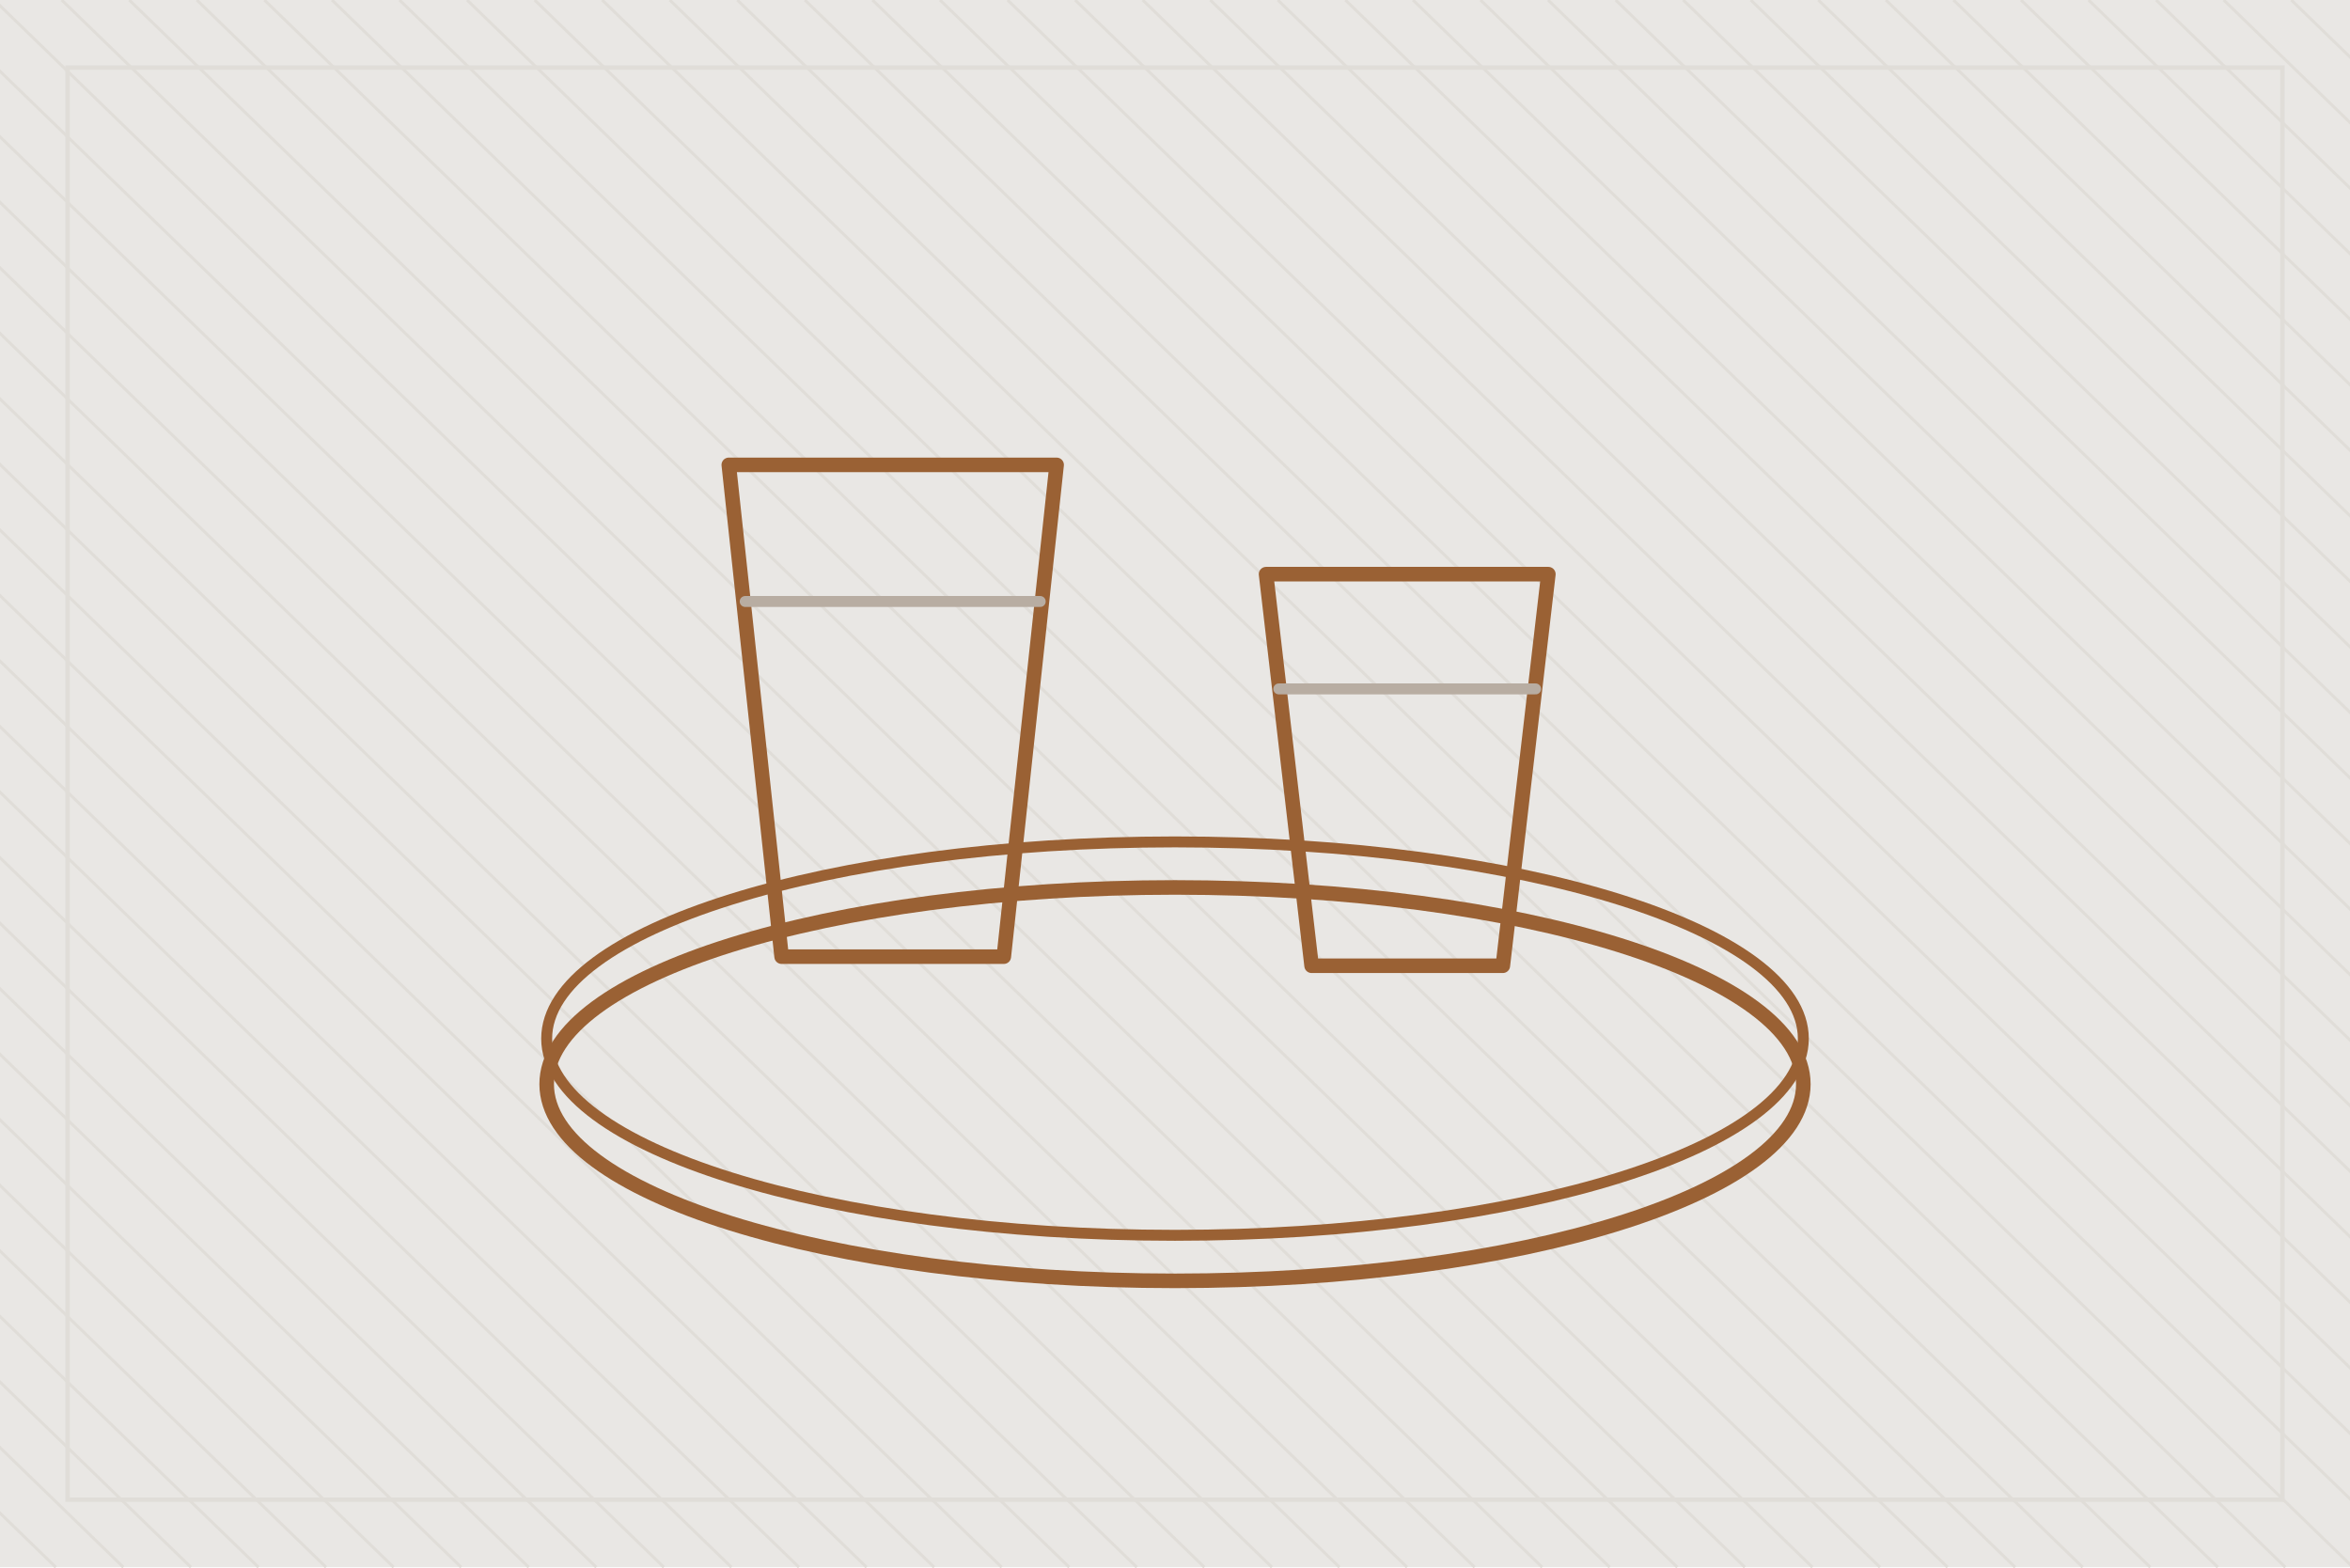
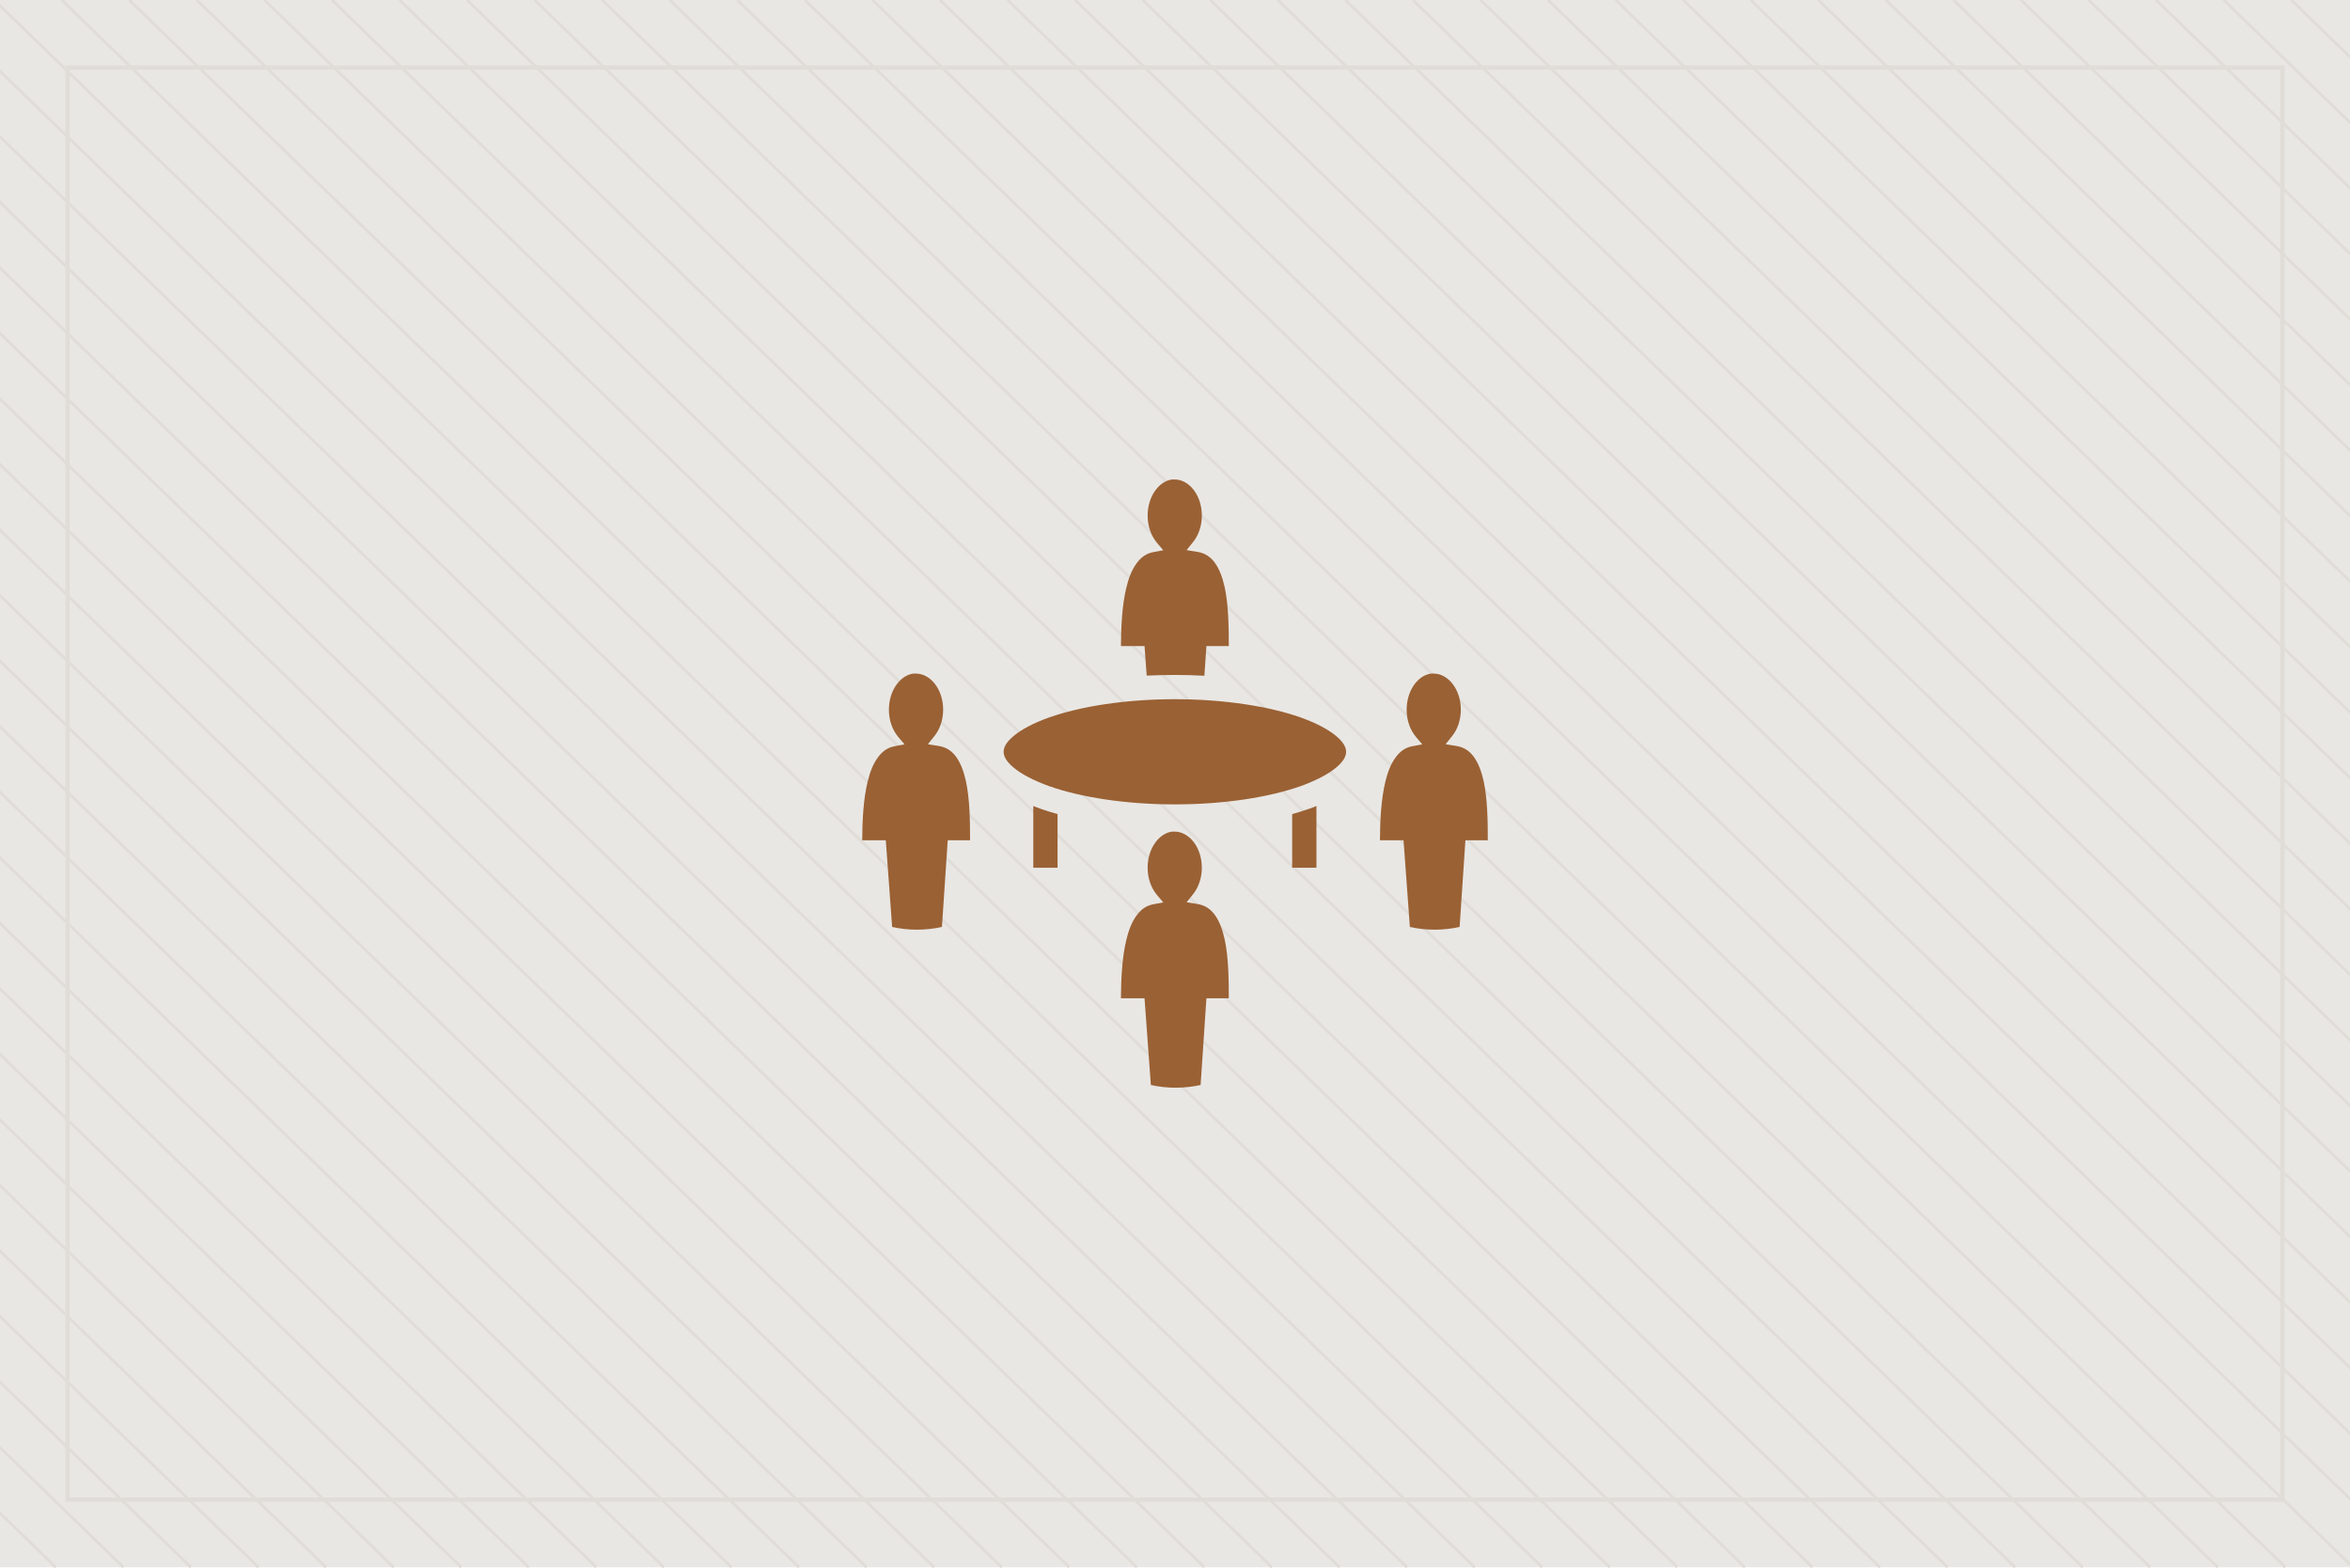
<svg xmlns="http://www.w3.org/2000/svg" width="1600" height="1067" viewBox="0 0 1600 1067">
  <rect width="1600" height="1067" fill="#e9e7e4" />
  <line x1="-1200" y1="0" x2="-100" y2="1067" stroke="#e0ddd8" stroke-width="2" />
  <line x1="-1154" y1="0" x2="-54" y2="1067" stroke="#e0ddd8" stroke-width="2" />
  <line x1="-1108" y1="0" x2="-8" y2="1067" stroke="#e0ddd8" stroke-width="2" />
  <line x1="-1062" y1="0" x2="38" y2="1067" stroke="#e0ddd8" stroke-width="2" />
  <line x1="-1016" y1="0" x2="84" y2="1067" stroke="#e0ddd8" stroke-width="2" />
  <line x1="-970" y1="0" x2="130" y2="1067" stroke="#e0ddd8" stroke-width="2" />
  <line x1="-924" y1="0" x2="176" y2="1067" stroke="#e0ddd8" stroke-width="2" />
  <line x1="-878" y1="0" x2="222" y2="1067" stroke="#e0ddd8" stroke-width="2" />
  <line x1="-832" y1="0" x2="268" y2="1067" stroke="#e0ddd8" stroke-width="2" />
  <line x1="-786" y1="0" x2="314" y2="1067" stroke="#e0ddd8" stroke-width="2" />
  <line x1="-740" y1="0" x2="360" y2="1067" stroke="#e0ddd8" stroke-width="2" />
  <line x1="-694" y1="0" x2="406" y2="1067" stroke="#e0ddd8" stroke-width="2" />
  <line x1="-648" y1="0" x2="452" y2="1067" stroke="#e0ddd8" stroke-width="2" />
  <line x1="-602" y1="0" x2="498" y2="1067" stroke="#e0ddd8" stroke-width="2" />
  <line x1="-556" y1="0" x2="544" y2="1067" stroke="#e0ddd8" stroke-width="2" />
  <line x1="-510" y1="0" x2="590" y2="1067" stroke="#e0ddd8" stroke-width="2" />
  <line x1="-464" y1="0" x2="636" y2="1067" stroke="#e0ddd8" stroke-width="2" />
  <line x1="-418" y1="0" x2="682" y2="1067" stroke="#e0ddd8" stroke-width="2" />
  <line x1="-372" y1="0" x2="728" y2="1067" stroke="#e0ddd8" stroke-width="2" />
  <line x1="-326" y1="0" x2="774" y2="1067" stroke="#e0ddd8" stroke-width="2" />
  <line x1="-280" y1="0" x2="820" y2="1067" stroke="#e0ddd8" stroke-width="2" />
  <line x1="-234" y1="0" x2="866" y2="1067" stroke="#e0ddd8" stroke-width="2" />
  <line x1="-188" y1="0" x2="912" y2="1067" stroke="#e0ddd8" stroke-width="2" />
  <line x1="-142" y1="0" x2="958" y2="1067" stroke="#e0ddd8" stroke-width="2" />
  <line x1="-96" y1="0" x2="1004" y2="1067" stroke="#e0ddd8" stroke-width="2" />
  <line x1="-50" y1="0" x2="1050" y2="1067" stroke="#e0ddd8" stroke-width="2" />
  <line x1="-4" y1="0" x2="1096" y2="1067" stroke="#e0ddd8" stroke-width="2" />
  <line x1="42" y1="0" x2="1142" y2="1067" stroke="#e0ddd8" stroke-width="2" />
  <line x1="88" y1="0" x2="1188" y2="1067" stroke="#e0ddd8" stroke-width="2" />
  <line x1="134" y1="0" x2="1234" y2="1067" stroke="#e0ddd8" stroke-width="2" />
  <line x1="180" y1="0" x2="1280" y2="1067" stroke="#e0ddd8" stroke-width="2" />
  <line x1="226" y1="0" x2="1326" y2="1067" stroke="#e0ddd8" stroke-width="2" />
  <line x1="272" y1="0" x2="1372" y2="1067" stroke="#e0ddd8" stroke-width="2" />
  <line x1="318" y1="0" x2="1418" y2="1067" stroke="#e0ddd8" stroke-width="2" />
  <line x1="364" y1="0" x2="1464" y2="1067" stroke="#e0ddd8" stroke-width="2" />
  <line x1="410" y1="0" x2="1510" y2="1067" stroke="#e0ddd8" stroke-width="2" />
  <line x1="456" y1="0" x2="1556" y2="1067" stroke="#e0ddd8" stroke-width="2" />
  <line x1="502" y1="0" x2="1602" y2="1067" stroke="#e0ddd8" stroke-width="2" />
  <line x1="548" y1="0" x2="1648" y2="1067" stroke="#e0ddd8" stroke-width="2" />
  <line x1="594" y1="0" x2="1694" y2="1067" stroke="#e0ddd8" stroke-width="2" />
  <line x1="640" y1="0" x2="1740" y2="1067" stroke="#e0ddd8" stroke-width="2" />
  <line x1="686" y1="0" x2="1786" y2="1067" stroke="#e0ddd8" stroke-width="2" />
  <line x1="732" y1="0" x2="1832" y2="1067" stroke="#e0ddd8" stroke-width="2" />
  <line x1="778" y1="0" x2="1878" y2="1067" stroke="#e0ddd8" stroke-width="2" />
  <line x1="824" y1="0" x2="1924" y2="1067" stroke="#e0ddd8" stroke-width="2" />
  <line x1="870" y1="0" x2="1970" y2="1067" stroke="#e0ddd8" stroke-width="2" />
  <line x1="916" y1="0" x2="2016" y2="1067" stroke="#e0ddd8" stroke-width="2" />
  <line x1="962" y1="0" x2="2062" y2="1067" stroke="#e0ddd8" stroke-width="2" />
  <line x1="1008" y1="0" x2="2108" y2="1067" stroke="#e0ddd8" stroke-width="2" />
  <line x1="1054" y1="0" x2="2154" y2="1067" stroke="#e0ddd8" stroke-width="2" />
  <line x1="1100" y1="0" x2="2200" y2="1067" stroke="#e0ddd8" stroke-width="2" />
  <line x1="1146" y1="0" x2="2246" y2="1067" stroke="#e0ddd8" stroke-width="2" />
  <line x1="1192" y1="0" x2="2292" y2="1067" stroke="#e0ddd8" stroke-width="2" />
  <line x1="1238" y1="0" x2="2338" y2="1067" stroke="#e0ddd8" stroke-width="2" />
  <line x1="1284" y1="0" x2="2384" y2="1067" stroke="#e0ddd8" stroke-width="2" />
  <line x1="1330" y1="0" x2="2430" y2="1067" stroke="#e0ddd8" stroke-width="2" />
  <line x1="1376" y1="0" x2="2476" y2="1067" stroke="#e0ddd8" stroke-width="2" />
  <line x1="1422" y1="0" x2="2522" y2="1067" stroke="#e0ddd8" stroke-width="2" />
  <line x1="1468" y1="0" x2="2568" y2="1067" stroke="#e0ddd8" stroke-width="2" />
  <line x1="1514" y1="0" x2="2614" y2="1067" stroke="#e0ddd8" stroke-width="2" />
  <line x1="1560" y1="0" x2="2660" y2="1067" stroke="#e0ddd8" stroke-width="2" />
  <line x1="1606" y1="0" x2="2706" y2="1067" stroke="#e0ddd8" stroke-width="2" />
  <line x1="1652" y1="0" x2="2752" y2="1067" stroke="#e0ddd8" stroke-width="2" />
  <line x1="1698" y1="0" x2="2798" y2="1067" stroke="#e0ddd8" stroke-width="2" />
  <line x1="1744" y1="0" x2="2844" y2="1067" stroke="#e0ddd8" stroke-width="2" />
  <line x1="1790" y1="0" x2="2890" y2="1067" stroke="#e0ddd8" stroke-width="2" />
  <rect x="46" y="46" width="1508" height="975" fill="none" stroke="#e0ddd8" stroke-width="3" />
-   <g transform="translate(800.0,533.5) scale(1.24)" fill="none" stroke="#9a6134" stroke-width="8" stroke-linecap="round" stroke-linejoin="round">
-     <ellipse cx="0" cy="165" rx="345" ry="108" />
-     <ellipse cx="0" cy="140" rx="345" ry="108" stroke-width="6" />
-     <path d="M-245,-175 h180 l-29,270 h-122 z" />
-     <path d="M50,-115 h155 l-25,215 h-105 z" />
-     <g stroke="#b8ada2" stroke-width="6">
-       <path d="M-236,-100 h162" />
-       <path d="M57,-52 h141" />
-     </g>
+   <g transform="translate(565.0,298.5) scale(0.91797)">
+     <path fill="#9a6134" d="M253.8 30.44c-9.5 1.2-18.1 12.3-18.1 26.8 0 8 2.7 15 6.7 19.9l4.9 5.8-7.5 1.4c-5.2 1-9 3.8-12.3 8.3-3.4 4.6-5.9 10.76-7.6 18.06-3.2 13.1-3.9 29.1-4 43.3h17.5l1.6 21.9c6.8-.3 13.8-.5 20.9-.5 7.5 0 14.8.2 21.9.6l1.5-22h16.6c0-14.3-.2-30.6-3.1-43.9-1.6-7.2-4-13.46-7.3-17.96s-7.4-7.2-13.3-8.1l-7.6-1.2 4.8-6c3.9-4.8 6.5-11.8 6.5-19.6 0-15.4-9.6-26.8-20.1-26.8zM61.9 174.4c-9.5 1.2-18.1 12.3-18.1 26.8 0 8 2.7 15 6.7 19.9l4.9 5.8-7.5 1.4c-5.2 1-9 3.8-12.3 8.3-3.4 4.6-5.9 10.8-7.6 18.1-3.2 13.1-3.9 29.1-4 43.3h17.5l4.7 64.3c12.2 2.8 25.2 2.6 36.94 0l4.3-64.3H104c0-14.3-.2-30.6-3.1-43.9-1.57-7.2-3.97-13.5-7.27-18-3.29-4.5-7.39-7.2-13.29-8.1l-7.64-1.2 4.8-6c3.94-4.8 6.54-11.8 6.54-19.6 0-15.4-9.64-26.8-20.14-26.8zm384 0c-9.5 1.2-18.1 12.3-18.1 26.8 0 8 2.7 15 6.7 19.9l4.9 5.8-7.5 1.4c-5.2 1-9 3.8-12.3 8.3-3.4 4.6-5.9 10.8-7.6 18.1-3.2 13.1-3.9 29.1-4 43.3h17.5l4.7 64.3c12.2 2.8 25.2 2.6 36.9 0l4.3-64.3H488c0-14.3-.2-30.6-3.1-43.9-1.6-7.2-4-13.5-7.3-18s-7.4-7.2-13.3-8.1l-7.6-1.2 4.8-6c3.9-4.8 6.5-11.8 6.5-19.6 0-15.4-9.6-26.8-20.1-26.8zm-190 19c-36.7 0-69.9 5.3-93.2 13.5-11.6 4.1-20.7 9-26.3 13.7-5.7 4.7-7.5 8.6-7.5 11.8 0 3.2 1.8 7.1 7.5 11.8 5.6 4.7 14.7 9.5 26.3 13.7 23.3 8.2 56.5 13.5 93.2 13.5s69.9-5.3 93.2-13.5c11.6-4.2 20.7-9 26.3-13.7 5.7-4.7 7.5-8.6 7.5-11.8 0-3.2-1.8-7.1-7.5-11.8-5.6-4.7-14.7-9.6-26.3-13.7-23.3-8.2-56.5-13.5-93.2-13.5zm-105 79.2v45.8h18v-39.8c-4.2-1.2-8.3-2.4-12.2-3.8-2-.7-3.9-1.4-5.8-2.2zm210 0c-1.9.8-3.8 1.5-5.8 2.2-3.9 1.4-8 2.6-12.2 3.8v39.8h18zm-107.1 19c-9.5 1.2-18.1 12.3-18.1 26.8 0 8 2.7 15 6.7 19.9l4.9 5.8-7.5 1.4c-5.2 1-9 3.8-12.3 8.3-3.4 4.6-5.9 10.8-7.6 18.1-3.2 13.1-3.9 29.1-4 43.3h17.5l4.7 64.3c12.2 2.8 25.2 2.6 36.9 0l4.3-64.3h16.6c0-14.3-.2-30.6-3.1-43.9-1.6-7.2-4-13.5-7.3-18s-7.4-7.2-13.3-8.1l-7.6-1.2 4.8-6c3.9-4.8 6.5-11.8 6.5-19.6 0-15.4-9.6-26.8-20.1-26.8z" />
  </g>
</svg>
